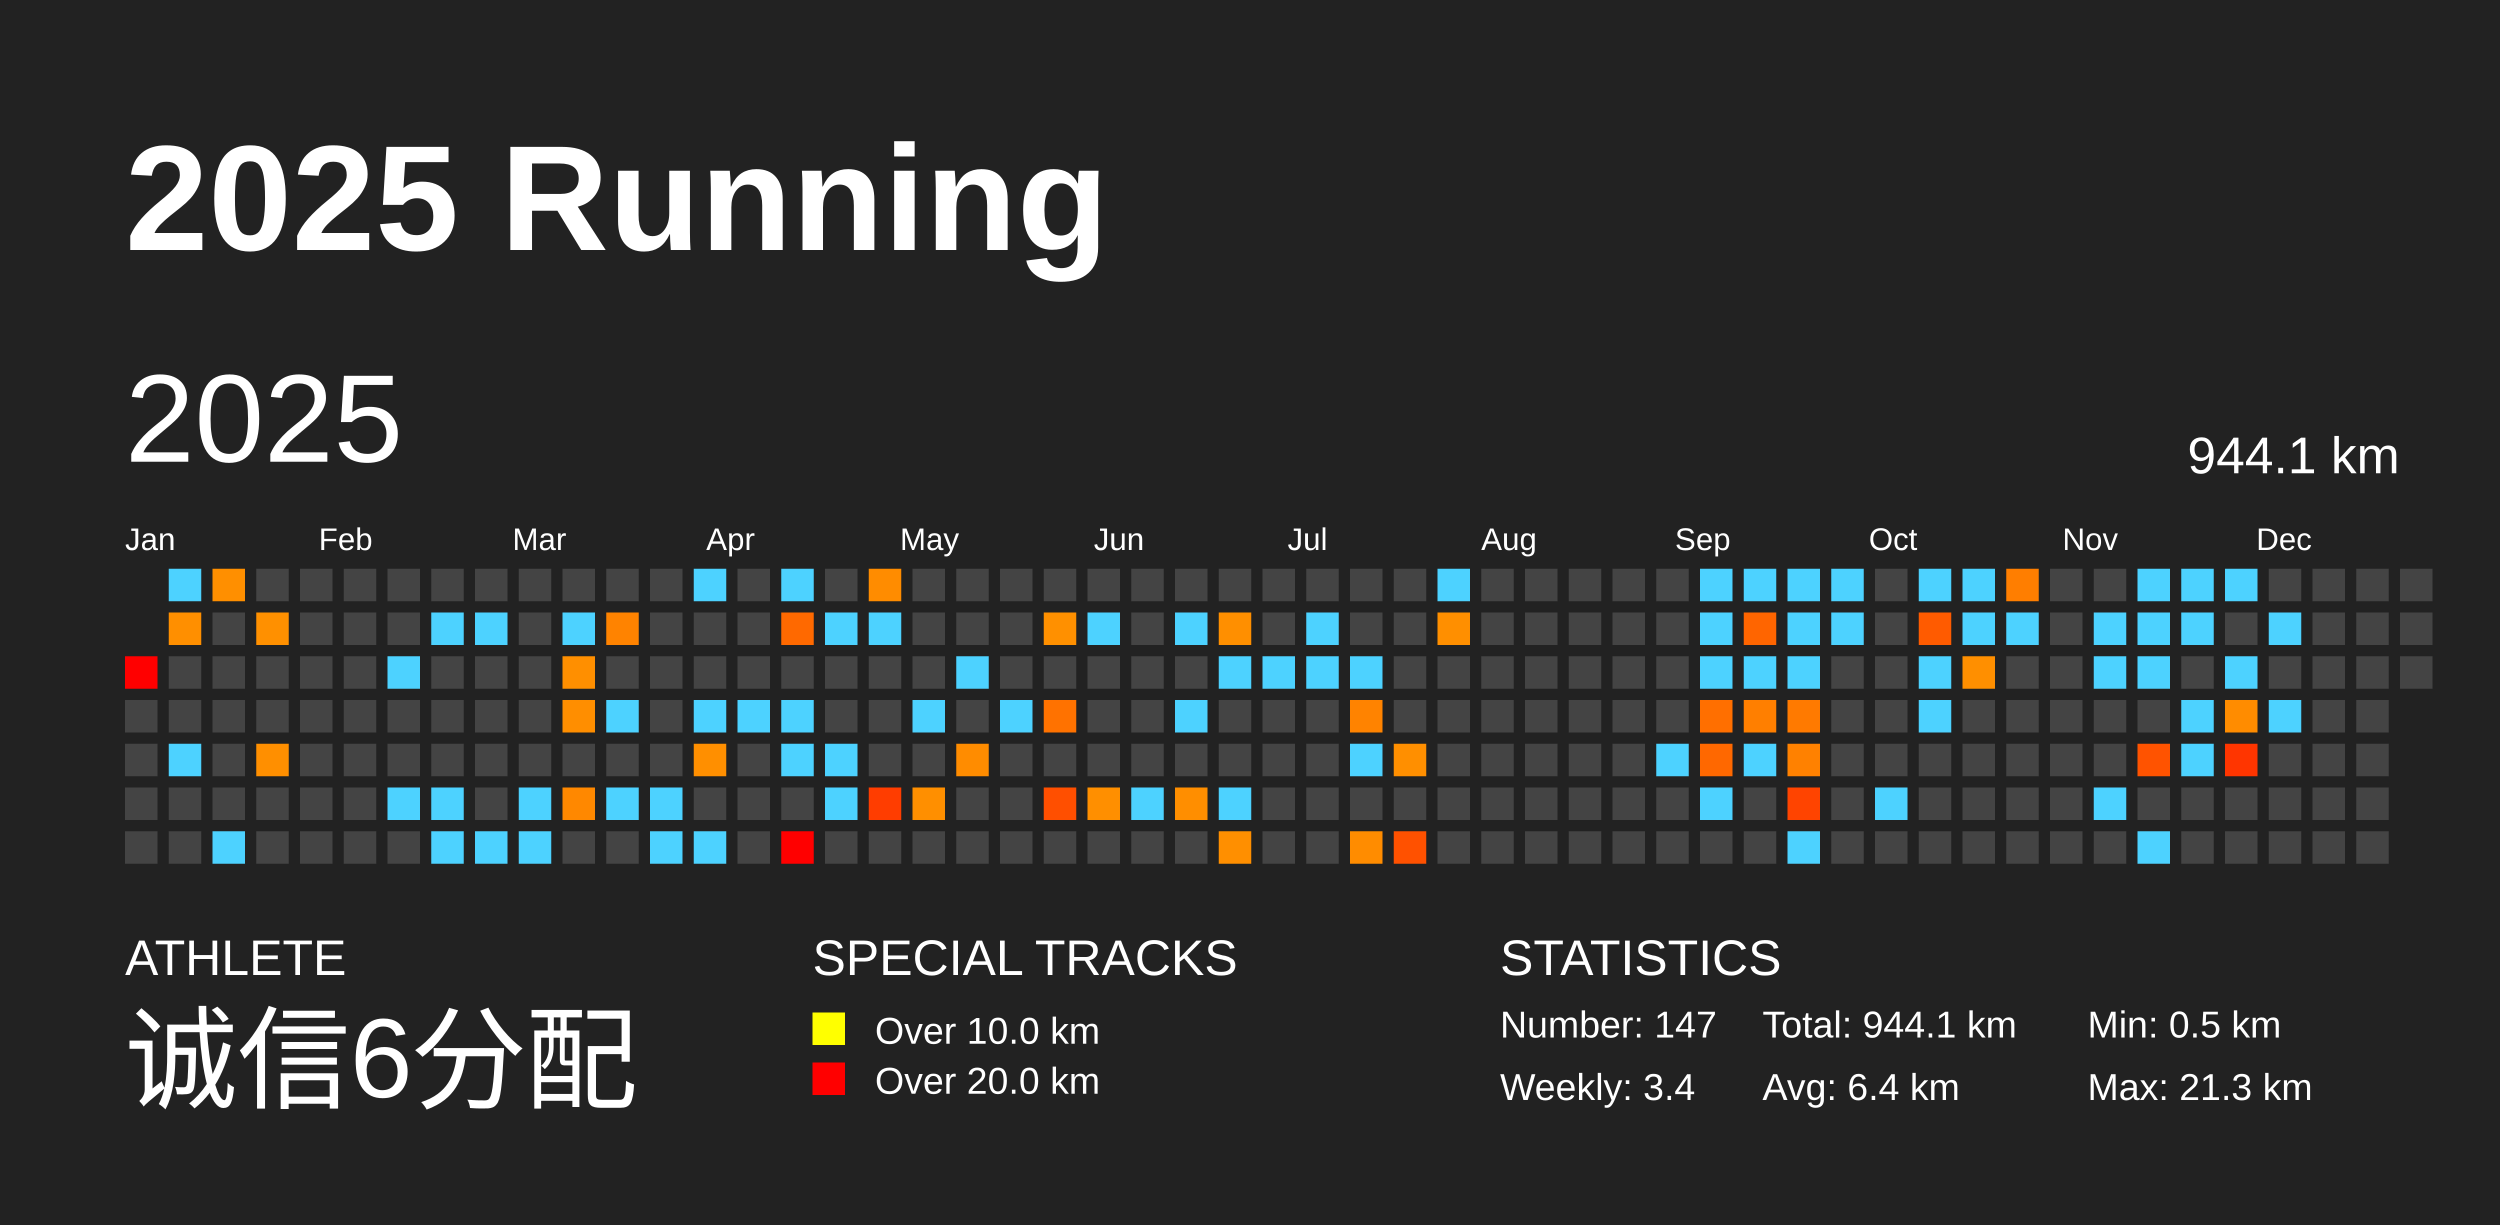
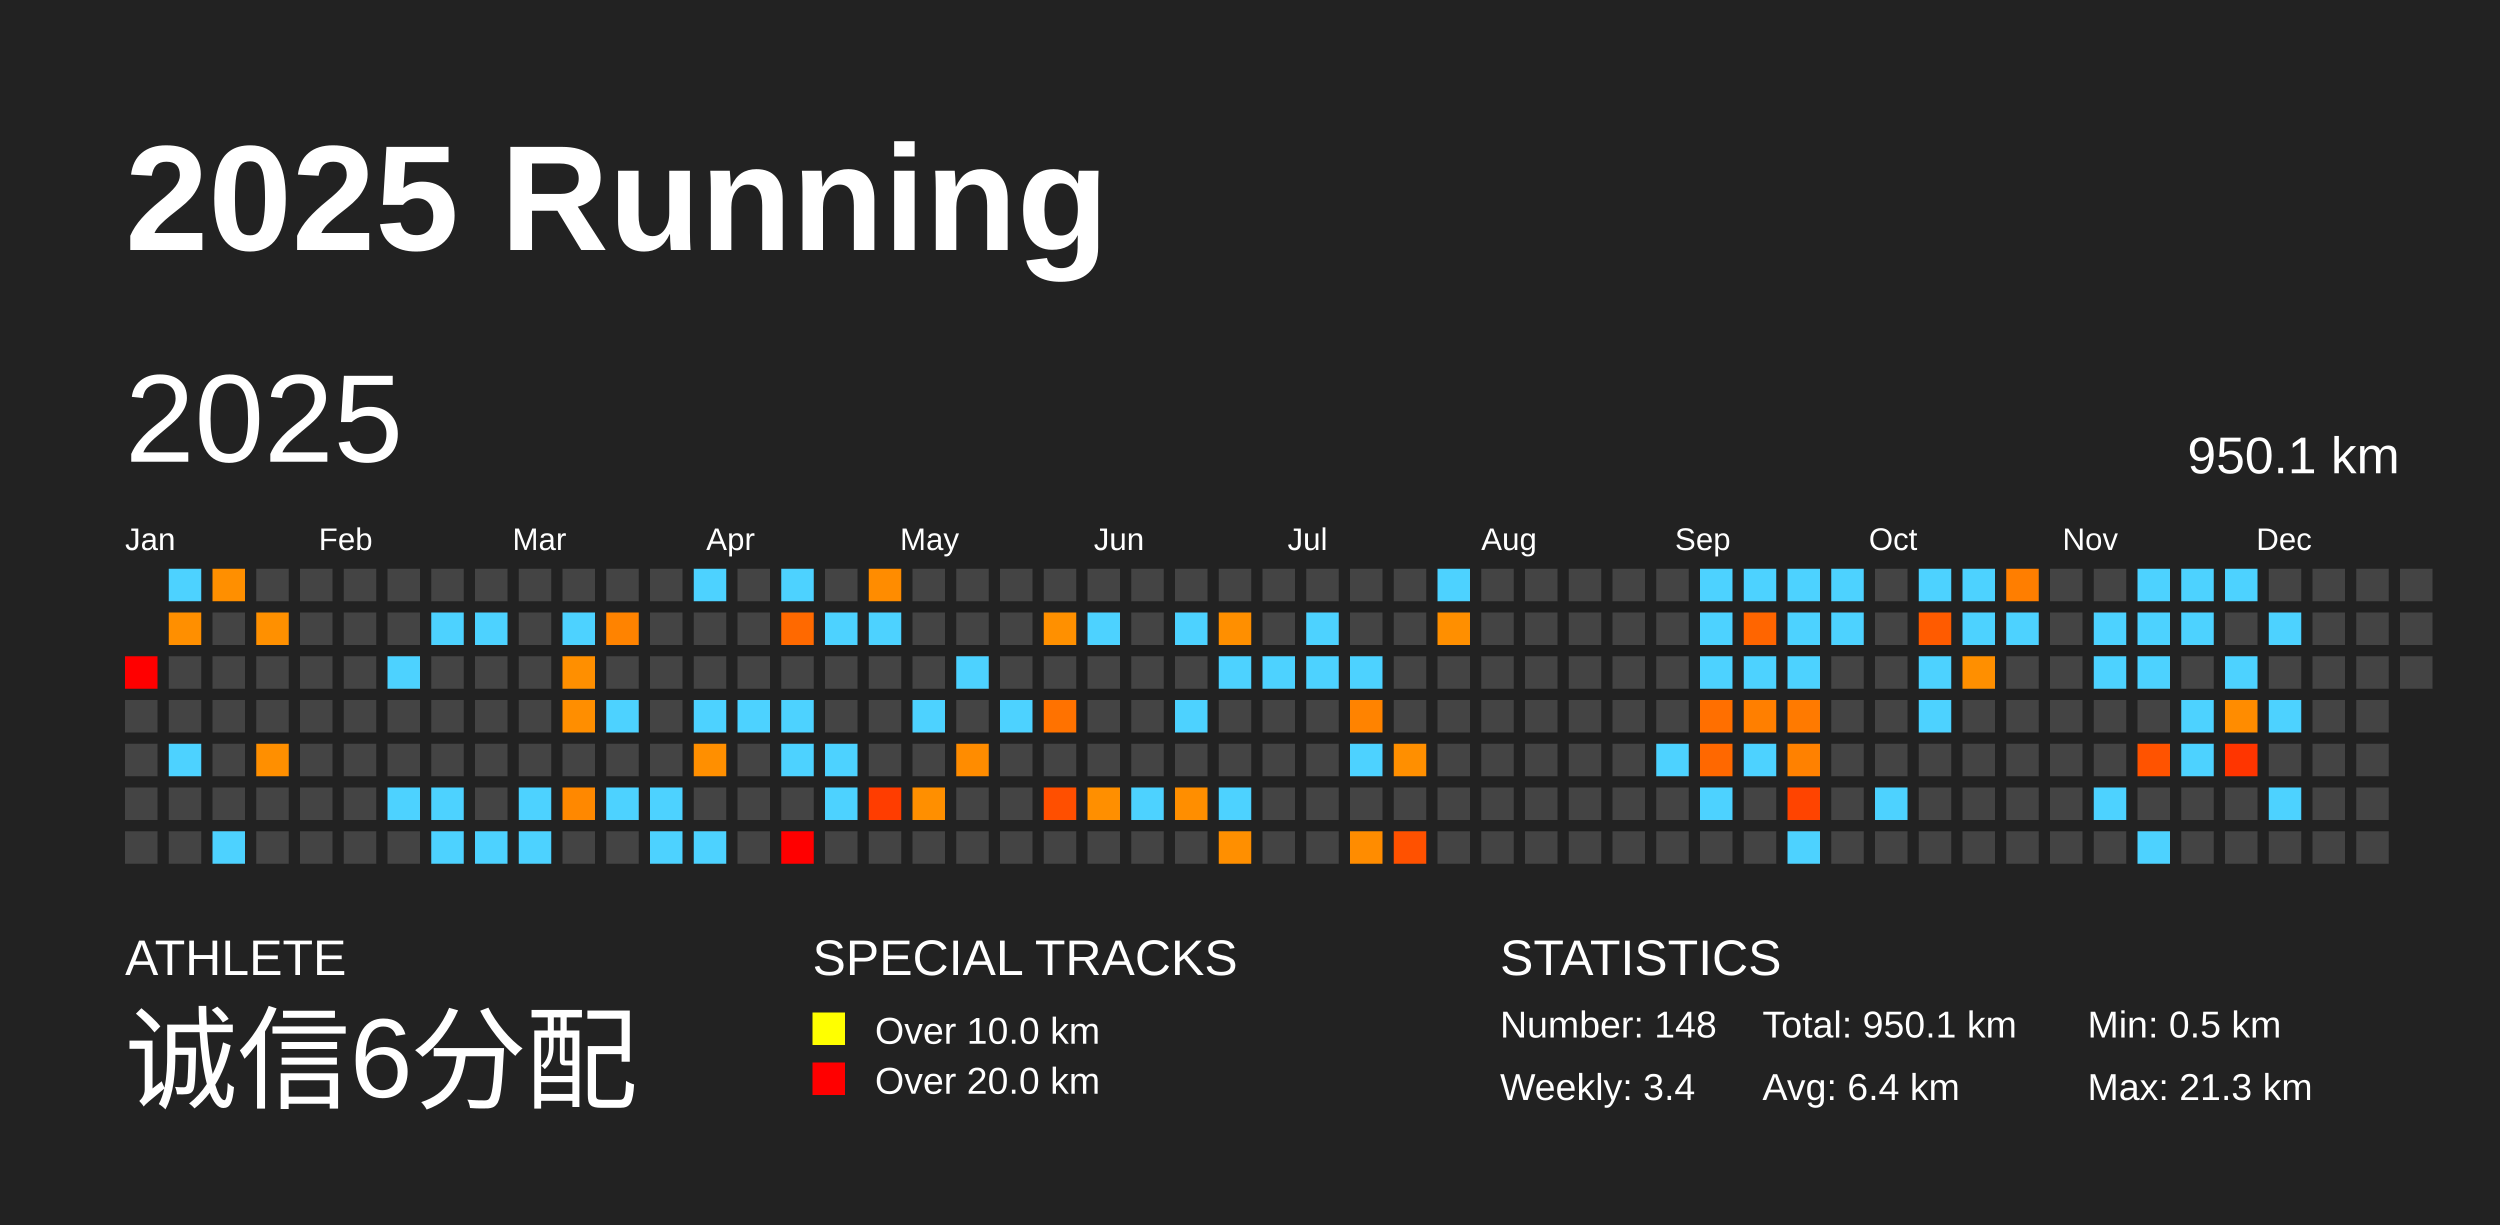
<svg xmlns="http://www.w3.org/2000/svg" baseProfile="full" height="98mm" version="1.1" viewBox="0,0,200,98" width="200mm">
  <defs />
  <rect fill="#222222" height="98" width="200" x="0" y="0" />
  <text fill="#FFFFFF" style="font-size:12px; font-family:Arial; font-weight:bold;" x="10" y="20">2025 Running</text>
  <text fill="#FFFFFF" style="font-size:4px; font-family:Arial" x="10" y="78">ATHLETE</text>
  <text fill="#FFFFFF" style="font-size:9px; font-family:Arial" x="10" y="88">诚信6分配</text>
  <text fill="#FFFFFF" style="font-size:4px; font-family:Arial" x="65" y="78">SPECIAL TRACKS</text>
  <rect fill="yellow" height="2.6" width="2.6" x="65" y="81" />
  <text fill="#FFFFFF" style="font-size:3px; font-family:Arial" x="70" y="83.5">Over 10.0 km</text>
  <rect fill="red" height="2.6" width="2.6" x="65" y="85" />
  <text fill="#FFFFFF" style="font-size:3px; font-family:Arial" x="70" y="87.5">Over 20.0 km</text>
  <text fill="#FFFFFF" style="font-size:4px; font-family:Arial" x="120" y="78">STATISTICS</text>
-   <text fill="#FFFFFF" style="font-size:3px; font-family:Arial" x="120" y="83">Number: 147</text>
+   <text fill="#FFFFFF" style="font-size:3px; font-family:Arial" x="120" y="83">Number: 148</text>
  <text fill="#FFFFFF" style="font-size:3px; font-family:Arial" x="120" y="88">Weekly: 3.4</text>
-   <text fill="#FFFFFF" style="font-size:3px; font-family:Arial" x="141" y="83">Total: 944.1 km</text>
+   <text fill="#FFFFFF" style="font-size:3px; font-family:Arial" x="141" y="83">Total: 950.1 km</text>
  <text fill="#FFFFFF" style="font-size:3px; font-family:Arial" x="141" y="88">Avg: 6.4 km</text>
  <text fill="#FFFFFF" style="font-size:3px; font-family:Arial" x="167" y="83">Min: 0.5 km</text>
  <text fill="#FFFFFF" style="font-size:3px; font-family:Arial" x="167" y="88">Max: 21.3 km</text>
  <text dominant-baseline="hanging" fill="#FFFFFF" style="font-size:10.0px; font-family:Arial;" x="10" y="30">2025</text>
-   <text dominant-baseline="hanging" fill="#FFFFFF" style="font-size:4.125px; font-family:Arial;" x="175" y="35">944.1 km</text>
+   <text dominant-baseline="hanging" fill="#FFFFFF" style="font-size:4.125px; font-family:Arial;" x="175" y="35">950.1 km</text>
  <text fill="#FFFFFF" style="font-size:2.5px; font-family:Arial" x="10.0" y="44">Jan</text>
  <text fill="#FFFFFF" style="font-size:2.5px; font-family:Arial" x="25.5" y="44">Feb</text>
  <text fill="#FFFFFF" style="font-size:2.5px; font-family:Arial" x="41.0" y="44">Mar</text>
  <text fill="#FFFFFF" style="font-size:2.5px; font-family:Arial" x="56.5" y="44">Apr</text>
  <text fill="#FFFFFF" style="font-size:2.5px; font-family:Arial" x="72.0" y="44">May</text>
  <text fill="#FFFFFF" style="font-size:2.5px; font-family:Arial" x="87.5" y="44">Jun</text>
  <text fill="#FFFFFF" style="font-size:2.5px; font-family:Arial" x="103.0" y="44">Jul</text>
  <text fill="#FFFFFF" style="font-size:2.5px; font-family:Arial" x="118.5" y="44">Aug</text>
  <text fill="#FFFFFF" style="font-size:2.5px; font-family:Arial" x="134.0" y="44">Sep</text>
  <text fill="#FFFFFF" style="font-size:2.5px; font-family:Arial" x="149.5" y="44">Oct</text>
  <text fill="#FFFFFF" style="font-size:2.5px; font-family:Arial" x="165.0" y="44">Nov</text>
  <text fill="#FFFFFF" style="font-size:2.5px; font-family:Arial" x="180.5" y="44">Dec</text>
  <rect fill="red" height="2.6" width="2.6" x="10.0" y="52.5" />
  <rect fill="#444444" height="2.6" width="2.6" x="10.0" y="56.0" />
  <rect fill="#444444" height="2.6" width="2.6" x="10.0" y="59.5" />
  <rect fill="#444444" height="2.6" width="2.6" x="10.0" y="63.0" />
  <rect fill="#444444" height="2.6" width="2.6" x="10.0" y="66.5" />
  <rect fill="#4dd2ff" height="2.6" width="2.6" x="13.5" y="45.5" />
  <rect fill="#ff8f00" height="2.6" width="2.6" x="13.5" y="49.0" />
  <rect fill="#444444" height="2.6" width="2.6" x="13.5" y="52.5" />
  <rect fill="#444444" height="2.6" width="2.6" x="13.5" y="56.0" />
  <rect fill="#4dd2ff" height="2.6" width="2.6" x="13.5" y="59.5" />
  <rect fill="#444444" height="2.6" width="2.6" x="13.5" y="63.0" />
  <rect fill="#444444" height="2.6" width="2.6" x="13.5" y="66.5" />
  <rect fill="#ff8f00" height="2.6" width="2.6" x="17.0" y="45.5" />
  <rect fill="#444444" height="2.6" width="2.6" x="17.0" y="49.0" />
  <rect fill="#444444" height="2.6" width="2.6" x="17.0" y="52.5" />
  <rect fill="#444444" height="2.6" width="2.6" x="17.0" y="56.0" />
  <rect fill="#444444" height="2.6" width="2.6" x="17.0" y="59.5" />
  <rect fill="#444444" height="2.6" width="2.6" x="17.0" y="63.0" />
  <rect fill="#4dd2ff" height="2.6" width="2.6" x="17.0" y="66.5" />
  <rect fill="#444444" height="2.6" width="2.6" x="20.5" y="45.5" />
  <rect fill="#ff9000" height="2.6" width="2.6" x="20.5" y="49.0" />
  <rect fill="#444444" height="2.6" width="2.6" x="20.5" y="52.5" />
  <rect fill="#444444" height="2.6" width="2.6" x="20.5" y="56.0" />
  <rect fill="#ff8f00" height="2.6" width="2.6" x="20.5" y="59.5" />
  <rect fill="#444444" height="2.6" width="2.6" x="20.5" y="63.0" />
  <rect fill="#444444" height="2.6" width="2.6" x="20.5" y="66.5" />
  <rect fill="#444444" height="2.6" width="2.6" x="24.0" y="45.5" />
  <rect fill="#444444" height="2.6" width="2.6" x="24.0" y="49.0" />
  <rect fill="#444444" height="2.6" width="2.6" x="24.0" y="52.5" />
  <rect fill="#444444" height="2.6" width="2.6" x="24.0" y="56.0" />
  <rect fill="#444444" height="2.6" width="2.6" x="24.0" y="59.5" />
  <rect fill="#444444" height="2.6" width="2.6" x="24.0" y="63.0" />
  <rect fill="#444444" height="2.6" width="2.6" x="24.0" y="66.5" />
  <rect fill="#444444" height="2.6" width="2.6" x="27.5" y="45.5" />
  <rect fill="#444444" height="2.6" width="2.6" x="27.5" y="49.0" />
  <rect fill="#444444" height="2.6" width="2.6" x="27.5" y="52.5" />
  <rect fill="#444444" height="2.6" width="2.6" x="27.5" y="56.0" />
  <rect fill="#444444" height="2.6" width="2.6" x="27.5" y="59.5" />
  <rect fill="#444444" height="2.6" width="2.6" x="27.5" y="63.0" />
  <rect fill="#444444" height="2.6" width="2.6" x="27.5" y="66.5" />
  <rect fill="#444444" height="2.6" width="2.6" x="31.0" y="45.5" />
  <rect fill="#444444" height="2.6" width="2.6" x="31.0" y="49.0" />
  <rect fill="#4dd2ff" height="2.6" width="2.6" x="31.0" y="52.5" />
  <rect fill="#444444" height="2.6" width="2.6" x="31.0" y="56.0" />
  <rect fill="#444444" height="2.6" width="2.6" x="31.0" y="59.5" />
  <rect fill="#4dd2ff" height="2.6" width="2.6" x="31.0" y="63.0" />
  <rect fill="#444444" height="2.6" width="2.6" x="31.0" y="66.5" />
  <rect fill="#444444" height="2.6" width="2.6" x="34.5" y="45.5" />
  <rect fill="#4dd2ff" height="2.6" width="2.6" x="34.5" y="49.0" />
  <rect fill="#444444" height="2.6" width="2.6" x="34.5" y="52.5" />
  <rect fill="#444444" height="2.6" width="2.6" x="34.5" y="56.0" />
  <rect fill="#444444" height="2.6" width="2.6" x="34.5" y="59.5" />
  <rect fill="#4dd2ff" height="2.6" width="2.6" x="34.5" y="63.0" />
  <rect fill="#4dd2ff" height="2.6" width="2.6" x="34.5" y="66.5" />
  <rect fill="#444444" height="2.6" width="2.6" x="38.0" y="45.5" />
  <rect fill="#4dd2ff" height="2.6" width="2.6" x="38.0" y="49.0" />
  <rect fill="#444444" height="2.6" width="2.6" x="38.0" y="52.5" />
  <rect fill="#444444" height="2.6" width="2.6" x="38.0" y="56.0" />
  <rect fill="#444444" height="2.6" width="2.6" x="38.0" y="59.5" />
  <rect fill="#444444" height="2.6" width="2.6" x="38.0" y="63.0" />
  <rect fill="#4dd2ff" height="2.6" width="2.6" x="38.0" y="66.5" />
  <rect fill="#444444" height="2.6" width="2.6" x="41.5" y="45.5" />
  <rect fill="#444444" height="2.6" width="2.6" x="41.5" y="49.0" />
  <rect fill="#444444" height="2.6" width="2.6" x="41.5" y="52.5" />
  <rect fill="#444444" height="2.6" width="2.6" x="41.5" y="56.0" />
  <rect fill="#444444" height="2.6" width="2.6" x="41.5" y="59.5" />
  <rect fill="#4dd2ff" height="2.6" width="2.6" x="41.5" y="63.0" />
  <rect fill="#4dd2ff" height="2.6" width="2.6" x="41.5" y="66.5" />
  <rect fill="#444444" height="2.6" width="2.6" x="45.0" y="45.5" />
  <rect fill="#4dd2ff" height="2.6" width="2.6" x="45.0" y="49.0" />
  <rect fill="#ff8f00" height="2.6" width="2.6" x="45.0" y="52.5" />
  <rect fill="#ff8e00" height="2.6" width="2.6" x="45.0" y="56.0" />
  <rect fill="#444444" height="2.6" width="2.6" x="45.0" y="59.5" />
  <rect fill="#ff8800" height="2.6" width="2.6" x="45.0" y="63.0" />
  <rect fill="#444444" height="2.6" width="2.6" x="45.0" y="66.5" />
  <rect fill="#444444" height="2.6" width="2.6" x="48.5" y="45.5" />
  <rect fill="#ff8300" height="2.6" width="2.6" x="48.5" y="49.0" />
  <rect fill="#444444" height="2.6" width="2.6" x="48.5" y="52.5" />
  <rect fill="#4dd2ff" height="2.6" width="2.6" x="48.5" y="56.0" />
  <rect fill="#444444" height="2.6" width="2.6" x="48.5" y="59.5" />
  <rect fill="#4dd2ff" height="2.6" width="2.6" x="48.5" y="63.0" />
  <rect fill="#444444" height="2.6" width="2.6" x="48.5" y="66.5" />
  <rect fill="#444444" height="2.6" width="2.6" x="52.0" y="45.5" />
  <rect fill="#444444" height="2.6" width="2.6" x="52.0" y="49.0" />
  <rect fill="#444444" height="2.6" width="2.6" x="52.0" y="52.5" />
  <rect fill="#444444" height="2.6" width="2.6" x="52.0" y="56.0" />
  <rect fill="#444444" height="2.6" width="2.6" x="52.0" y="59.5" />
  <rect fill="#4dd2ff" height="2.6" width="2.6" x="52.0" y="63.0" />
  <rect fill="#4dd2ff" height="2.6" width="2.6" x="52.0" y="66.5" />
  <rect fill="#4dd2ff" height="2.6" width="2.6" x="55.5" y="45.5" />
  <rect fill="#444444" height="2.6" width="2.6" x="55.5" y="49.0" />
  <rect fill="#444444" height="2.6" width="2.6" x="55.5" y="52.5" />
  <rect fill="#4dd2ff" height="2.6" width="2.6" x="55.5" y="56.0" />
  <rect fill="#ff8f00" height="2.6" width="2.6" x="55.5" y="59.5" />
  <rect fill="#444444" height="2.6" width="2.6" x="55.5" y="63.0" />
  <rect fill="#4dd2ff" height="2.6" width="2.6" x="55.5" y="66.5" />
  <rect fill="#444444" height="2.6" width="2.6" x="59.0" y="45.5" />
  <rect fill="#444444" height="2.6" width="2.6" x="59.0" y="49.0" />
  <rect fill="#444444" height="2.6" width="2.6" x="59.0" y="52.5" />
  <rect fill="#4dd2ff" height="2.6" width="2.6" x="59.0" y="56.0" />
  <rect fill="#444444" height="2.6" width="2.6" x="59.0" y="59.5" />
  <rect fill="#444444" height="2.6" width="2.6" x="59.0" y="63.0" />
  <rect fill="#444444" height="2.6" width="2.6" x="59.0" y="66.5" />
  <rect fill="#4dd2ff" height="2.6" width="2.6" x="62.5" y="45.5" />
  <rect fill="#ff6900" height="2.6" width="2.6" x="62.5" y="49.0" />
  <rect fill="#444444" height="2.6" width="2.6" x="62.5" y="52.5" />
  <rect fill="#4dd2ff" height="2.6" width="2.6" x="62.5" y="56.0" />
  <rect fill="#4dd2ff" height="2.6" width="2.6" x="62.5" y="59.5" />
  <rect fill="#444444" height="2.6" width="2.6" x="62.5" y="63.0" />
  <rect fill="red" height="2.6" width="2.6" x="62.5" y="66.5" />
  <rect fill="#444444" height="2.6" width="2.6" x="66.0" y="45.5" />
  <rect fill="#4dd2ff" height="2.6" width="2.6" x="66.0" y="49.0" />
  <rect fill="#444444" height="2.6" width="2.6" x="66.0" y="52.5" />
  <rect fill="#444444" height="2.6" width="2.6" x="66.0" y="56.0" />
  <rect fill="#4dd2ff" height="2.6" width="2.6" x="66.0" y="59.5" />
  <rect fill="#4dd2ff" height="2.6" width="2.6" x="66.0" y="63.0" />
  <rect fill="#444444" height="2.6" width="2.6" x="66.0" y="66.5" />
  <rect fill="#ff8c00" height="2.6" width="2.6" x="69.5" y="45.5" />
  <rect fill="#4dd2ff" height="2.6" width="2.6" x="69.5" y="49.0" />
  <rect fill="#444444" height="2.6" width="2.6" x="69.5" y="52.5" />
  <rect fill="#444444" height="2.6" width="2.6" x="69.5" y="56.0" />
  <rect fill="#444444" height="2.6" width="2.6" x="69.5" y="59.5" />
  <rect fill="#ff3d00" height="2.6" width="2.6" x="69.5" y="63.0" />
  <rect fill="#444444" height="2.6" width="2.6" x="69.5" y="66.5" />
  <rect fill="#444444" height="2.6" width="2.6" x="73.0" y="45.5" />
  <rect fill="#444444" height="2.6" width="2.6" x="73.0" y="49.0" />
  <rect fill="#444444" height="2.6" width="2.6" x="73.0" y="52.5" />
  <rect fill="#4dd2ff" height="2.6" width="2.6" x="73.0" y="56.0" />
  <rect fill="#444444" height="2.6" width="2.6" x="73.0" y="59.5" />
  <rect fill="#ff8f00" height="2.6" width="2.6" x="73.0" y="63.0" />
  <rect fill="#444444" height="2.6" width="2.6" x="73.0" y="66.5" />
  <rect fill="#444444" height="2.6" width="2.6" x="76.5" y="45.5" />
  <rect fill="#444444" height="2.6" width="2.6" x="76.5" y="49.0" />
  <rect fill="#4dd2ff" height="2.6" width="2.6" x="76.5" y="52.5" />
  <rect fill="#444444" height="2.6" width="2.6" x="76.5" y="56.0" />
  <rect fill="#ff8c00" height="2.6" width="2.6" x="76.5" y="59.5" />
  <rect fill="#444444" height="2.6" width="2.6" x="76.5" y="63.0" />
  <rect fill="#444444" height="2.6" width="2.6" x="76.5" y="66.5" />
  <rect fill="#444444" height="2.6" width="2.6" x="80.0" y="45.5" />
  <rect fill="#444444" height="2.6" width="2.6" x="80.0" y="49.0" />
  <rect fill="#444444" height="2.6" width="2.6" x="80.0" y="52.5" />
  <rect fill="#4dd2ff" height="2.6" width="2.6" x="80.0" y="56.0" />
  <rect fill="#444444" height="2.6" width="2.6" x="80.0" y="59.5" />
  <rect fill="#444444" height="2.6" width="2.6" x="80.0" y="63.0" />
  <rect fill="#444444" height="2.6" width="2.6" x="80.0" y="66.5" />
  <rect fill="#444444" height="2.6" width="2.6" x="83.5" y="45.5" />
  <rect fill="#ff9000" height="2.6" width="2.6" x="83.5" y="49.0" />
  <rect fill="#444444" height="2.6" width="2.6" x="83.5" y="52.5" />
  <rect fill="#ff7200" height="2.6" width="2.6" x="83.5" y="56.0" />
  <rect fill="#444444" height="2.6" width="2.6" x="83.5" y="59.5" />
  <rect fill="#ff4f00" height="2.6" width="2.6" x="83.5" y="63.0" />
  <rect fill="#444444" height="2.6" width="2.6" x="83.5" y="66.5" />
  <rect fill="#444444" height="2.6" width="2.6" x="87.0" y="45.5" />
  <rect fill="#4dd2ff" height="2.6" width="2.6" x="87.0" y="49.0" />
  <rect fill="#444444" height="2.6" width="2.6" x="87.0" y="52.5" />
  <rect fill="#444444" height="2.6" width="2.6" x="87.0" y="56.0" />
  <rect fill="#444444" height="2.6" width="2.6" x="87.0" y="59.5" />
  <rect fill="#ff8f00" height="2.6" width="2.6" x="87.0" y="63.0" />
  <rect fill="#444444" height="2.6" width="2.6" x="87.0" y="66.5" />
  <rect fill="#444444" height="2.6" width="2.6" x="90.5" y="45.5" />
  <rect fill="#444444" height="2.6" width="2.6" x="90.5" y="49.0" />
  <rect fill="#444444" height="2.6" width="2.6" x="90.5" y="52.5" />
  <rect fill="#444444" height="2.6" width="2.6" x="90.5" y="56.0" />
  <rect fill="#444444" height="2.6" width="2.6" x="90.5" y="59.5" />
  <rect fill="#4dd2ff" height="2.6" width="2.6" x="90.5" y="63.0" />
  <rect fill="#444444" height="2.6" width="2.6" x="90.5" y="66.5" />
  <rect fill="#444444" height="2.6" width="2.6" x="94.0" y="45.5" />
  <rect fill="#4dd2ff" height="2.6" width="2.6" x="94.0" y="49.0" />
  <rect fill="#444444" height="2.6" width="2.6" x="94.0" y="52.5" />
  <rect fill="#4dd2ff" height="2.6" width="2.6" x="94.0" y="56.0" />
  <rect fill="#444444" height="2.6" width="2.6" x="94.0" y="59.5" />
  <rect fill="#ff8e00" height="2.6" width="2.6" x="94.0" y="63.0" />
  <rect fill="#444444" height="2.6" width="2.6" x="94.0" y="66.5" />
  <rect fill="#444444" height="2.6" width="2.6" x="97.5" y="45.5" />
  <rect fill="#ff8f00" height="2.6" width="2.6" x="97.5" y="49.0" />
  <rect fill="#4dd2ff" height="2.6" width="2.6" x="97.5" y="52.5" />
  <rect fill="#444444" height="2.6" width="2.6" x="97.5" y="56.0" />
  <rect fill="#444444" height="2.6" width="2.6" x="97.5" y="59.5" />
  <rect fill="#4dd2ff" height="2.6" width="2.6" x="97.5" y="63.0" />
  <rect fill="#ff8f00" height="2.6" width="2.6" x="97.5" y="66.5" />
  <rect fill="#444444" height="2.6" width="2.6" x="101.0" y="45.5" />
  <rect fill="#444444" height="2.6" width="2.6" x="101.0" y="49.0" />
  <rect fill="#4dd2ff" height="2.6" width="2.6" x="101.0" y="52.5" />
  <rect fill="#444444" height="2.6" width="2.6" x="101.0" y="56.0" />
  <rect fill="#444444" height="2.6" width="2.6" x="101.0" y="59.5" />
  <rect fill="#444444" height="2.6" width="2.6" x="101.0" y="63.0" />
  <rect fill="#444444" height="2.6" width="2.6" x="101.0" y="66.5" />
  <rect fill="#444444" height="2.6" width="2.6" x="104.5" y="45.5" />
  <rect fill="#4dd2ff" height="2.6" width="2.6" x="104.5" y="49.0" />
  <rect fill="#4dd2ff" height="2.6" width="2.6" x="104.5" y="52.5" />
  <rect fill="#444444" height="2.6" width="2.6" x="104.5" y="56.0" />
  <rect fill="#444444" height="2.6" width="2.6" x="104.5" y="59.5" />
  <rect fill="#444444" height="2.6" width="2.6" x="104.5" y="63.0" />
  <rect fill="#444444" height="2.6" width="2.6" x="104.5" y="66.5" />
  <rect fill="#444444" height="2.6" width="2.6" x="108.0" y="45.5" />
  <rect fill="#444444" height="2.6" width="2.6" x="108.0" y="49.0" />
  <rect fill="#4dd2ff" height="2.6" width="2.6" x="108.0" y="52.5" />
  <rect fill="#ff8300" height="2.6" width="2.6" x="108.0" y="56.0" />
  <rect fill="#4dd2ff" height="2.6" width="2.6" x="108.0" y="59.5" />
  <rect fill="#444444" height="2.6" width="2.6" x="108.0" y="63.0" />
  <rect fill="#ff8c00" height="2.6" width="2.6" x="108.0" y="66.5" />
  <rect fill="#444444" height="2.6" width="2.6" x="111.5" y="45.5" />
  <rect fill="#444444" height="2.6" width="2.6" x="111.5" y="49.0" />
  <rect fill="#444444" height="2.6" width="2.6" x="111.5" y="52.5" />
  <rect fill="#444444" height="2.6" width="2.6" x="111.5" y="56.0" />
  <rect fill="#ff8f00" height="2.6" width="2.6" x="111.5" y="59.5" />
  <rect fill="#444444" height="2.6" width="2.6" x="111.5" y="63.0" />
  <rect fill="#ff5100" height="2.6" width="2.6" x="111.5" y="66.5" />
  <rect fill="#4dd2ff" height="2.6" width="2.6" x="115.0" y="45.5" />
  <rect fill="#ff8f00" height="2.6" width="2.6" x="115.0" y="49.0" />
  <rect fill="#444444" height="2.6" width="2.6" x="115.0" y="52.5" />
  <rect fill="#444444" height="2.6" width="2.6" x="115.0" y="56.0" />
  <rect fill="#444444" height="2.6" width="2.6" x="115.0" y="59.5" />
  <rect fill="#444444" height="2.6" width="2.6" x="115.0" y="63.0" />
  <rect fill="#444444" height="2.6" width="2.6" x="115.0" y="66.5" />
  <rect fill="#444444" height="2.6" width="2.6" x="118.5" y="45.5" />
  <rect fill="#444444" height="2.6" width="2.6" x="118.5" y="49.0" />
  <rect fill="#444444" height="2.6" width="2.6" x="118.5" y="52.5" />
  <rect fill="#444444" height="2.6" width="2.6" x="118.5" y="56.0" />
  <rect fill="#444444" height="2.6" width="2.6" x="118.5" y="59.5" />
  <rect fill="#444444" height="2.6" width="2.6" x="118.5" y="63.0" />
  <rect fill="#444444" height="2.6" width="2.6" x="118.5" y="66.5" />
  <rect fill="#444444" height="2.6" width="2.6" x="122.0" y="45.5" />
  <rect fill="#444444" height="2.6" width="2.6" x="122.0" y="49.0" />
  <rect fill="#444444" height="2.6" width="2.6" x="122.0" y="52.5" />
  <rect fill="#444444" height="2.6" width="2.6" x="122.0" y="56.0" />
  <rect fill="#444444" height="2.6" width="2.6" x="122.0" y="59.5" />
  <rect fill="#444444" height="2.6" width="2.6" x="122.0" y="63.0" />
  <rect fill="#444444" height="2.6" width="2.6" x="122.0" y="66.5" />
  <rect fill="#444444" height="2.6" width="2.6" x="125.5" y="45.5" />
  <rect fill="#444444" height="2.6" width="2.6" x="125.5" y="49.0" />
  <rect fill="#444444" height="2.6" width="2.6" x="125.5" y="52.5" />
  <rect fill="#444444" height="2.6" width="2.6" x="125.5" y="56.0" />
  <rect fill="#444444" height="2.6" width="2.6" x="125.5" y="59.5" />
  <rect fill="#444444" height="2.6" width="2.6" x="125.5" y="63.0" />
  <rect fill="#444444" height="2.6" width="2.6" x="125.5" y="66.5" />
  <rect fill="#444444" height="2.6" width="2.6" x="129.0" y="45.5" />
  <rect fill="#444444" height="2.6" width="2.6" x="129.0" y="49.0" />
  <rect fill="#444444" height="2.6" width="2.6" x="129.0" y="52.5" />
  <rect fill="#444444" height="2.6" width="2.6" x="129.0" y="56.0" />
  <rect fill="#444444" height="2.6" width="2.6" x="129.0" y="59.5" />
  <rect fill="#444444" height="2.6" width="2.6" x="129.0" y="63.0" />
  <rect fill="#444444" height="2.6" width="2.6" x="129.0" y="66.5" />
  <rect fill="#444444" height="2.6" width="2.6" x="132.5" y="45.5" />
  <rect fill="#444444" height="2.6" width="2.6" x="132.5" y="49.0" />
  <rect fill="#444444" height="2.6" width="2.6" x="132.5" y="52.5" />
  <rect fill="#444444" height="2.6" width="2.6" x="132.5" y="56.0" />
  <rect fill="#4dd2ff" height="2.6" width="2.6" x="132.5" y="59.5" />
  <rect fill="#444444" height="2.6" width="2.6" x="132.5" y="63.0" />
  <rect fill="#444444" height="2.6" width="2.6" x="132.5" y="66.5" />
  <rect fill="#4dd2ff" height="2.6" width="2.6" x="136.0" y="45.5" />
  <rect fill="#4dd2ff" height="2.6" width="2.6" x="136.0" y="49.0" />
  <rect fill="#4dd2ff" height="2.6" width="2.6" x="136.0" y="52.5" />
  <rect fill="#ff6f00" height="2.6" width="2.6" x="136.0" y="56.0" />
  <rect fill="#ff6800" height="2.6" width="2.6" x="136.0" y="59.5" />
  <rect fill="#4dd2ff" height="2.6" width="2.6" x="136.0" y="63.0" />
  <rect fill="#444444" height="2.6" width="2.6" x="136.0" y="66.5" />
  <rect fill="#4dd2ff" height="2.6" width="2.6" x="139.5" y="45.5" />
  <rect fill="#ff6500" height="2.6" width="2.6" x="139.5" y="49.0" />
  <rect fill="#4dd2ff" height="2.6" width="2.6" x="139.5" y="52.5" />
  <rect fill="#ff7f00" height="2.6" width="2.6" x="139.5" y="56.0" />
  <rect fill="#4dd2ff" height="2.6" width="2.6" x="139.5" y="59.5" />
  <rect fill="#444444" height="2.6" width="2.6" x="139.5" y="63.0" />
  <rect fill="#444444" height="2.6" width="2.6" x="139.5" y="66.5" />
  <rect fill="#4dd2ff" height="2.6" width="2.6" x="143.0" y="45.5" />
  <rect fill="#4dd2ff" height="2.6" width="2.6" x="143.0" y="49.0" />
  <rect fill="#4dd2ff" height="2.6" width="2.6" x="143.0" y="52.5" />
  <rect fill="#ff7a00" height="2.6" width="2.6" x="143.0" y="56.0" />
  <rect fill="#ff8100" height="2.6" width="2.6" x="143.0" y="59.5" />
  <rect fill="#ff4400" height="2.6" width="2.6" x="143.0" y="63.0" />
  <rect fill="#4dd2ff" height="2.6" width="2.6" x="143.0" y="66.5" />
  <rect fill="#4dd2ff" height="2.6" width="2.6" x="146.5" y="45.5" />
  <rect fill="#4dd2ff" height="2.6" width="2.6" x="146.5" y="49.0" />
  <rect fill="#444444" height="2.6" width="2.6" x="146.5" y="52.5" />
  <rect fill="#444444" height="2.6" width="2.6" x="146.5" y="56.0" />
  <rect fill="#444444" height="2.6" width="2.6" x="146.5" y="59.5" />
  <rect fill="#444444" height="2.6" width="2.6" x="146.5" y="63.0" />
  <rect fill="#444444" height="2.6" width="2.6" x="146.5" y="66.5" />
  <rect fill="#444444" height="2.6" width="2.6" x="150.0" y="45.5" />
  <rect fill="#444444" height="2.6" width="2.6" x="150.0" y="49.0" />
  <rect fill="#444444" height="2.6" width="2.6" x="150.0" y="52.5" />
  <rect fill="#444444" height="2.6" width="2.6" x="150.0" y="56.0" />
  <rect fill="#444444" height="2.6" width="2.6" x="150.0" y="59.5" />
  <rect fill="#4dd2ff" height="2.6" width="2.6" x="150.0" y="63.0" />
  <rect fill="#444444" height="2.6" width="2.6" x="150.0" y="66.5" />
  <rect fill="#4dd2ff" height="2.6" width="2.6" x="153.5" y="45.5" />
  <rect fill="#ff5b00" height="2.6" width="2.6" x="153.5" y="49.0" />
  <rect fill="#4dd2ff" height="2.6" width="2.6" x="153.5" y="52.5" />
  <rect fill="#4dd2ff" height="2.6" width="2.6" x="153.5" y="56.0" />
  <rect fill="#444444" height="2.6" width="2.6" x="153.5" y="59.5" />
  <rect fill="#444444" height="2.6" width="2.6" x="153.5" y="63.0" />
  <rect fill="#444444" height="2.6" width="2.6" x="153.5" y="66.5" />
  <rect fill="#4dd2ff" height="2.6" width="2.6" x="157.0" y="45.5" />
  <rect fill="#4dd2ff" height="2.6" width="2.6" x="157.0" y="49.0" />
  <rect fill="#ff8f00" height="2.6" width="2.6" x="157.0" y="52.5" />
  <rect fill="#444444" height="2.6" width="2.6" x="157.0" y="56.0" />
  <rect fill="#444444" height="2.6" width="2.6" x="157.0" y="59.5" />
  <rect fill="#444444" height="2.6" width="2.6" x="157.0" y="63.0" />
  <rect fill="#444444" height="2.6" width="2.6" x="157.0" y="66.5" />
  <rect fill="#ff7e00" height="2.6" width="2.6" x="160.5" y="45.5" />
  <rect fill="#4dd2ff" height="2.6" width="2.6" x="160.5" y="49.0" />
  <rect fill="#444444" height="2.6" width="2.6" x="160.5" y="52.5" />
  <rect fill="#444444" height="2.6" width="2.6" x="160.5" y="56.0" />
  <rect fill="#444444" height="2.6" width="2.6" x="160.5" y="59.5" />
  <rect fill="#444444" height="2.6" width="2.6" x="160.5" y="63.0" />
  <rect fill="#444444" height="2.6" width="2.6" x="160.5" y="66.5" />
  <rect fill="#444444" height="2.6" width="2.6" x="164.0" y="45.5" />
  <rect fill="#444444" height="2.6" width="2.6" x="164.0" y="49.0" />
  <rect fill="#444444" height="2.6" width="2.6" x="164.0" y="52.5" />
  <rect fill="#444444" height="2.6" width="2.6" x="164.0" y="56.0" />
  <rect fill="#444444" height="2.6" width="2.6" x="164.0" y="59.5" />
  <rect fill="#444444" height="2.6" width="2.6" x="164.0" y="63.0" />
  <rect fill="#444444" height="2.6" width="2.6" x="164.0" y="66.5" />
  <rect fill="#444444" height="2.6" width="2.6" x="167.5" y="45.5" />
  <rect fill="#4dd2ff" height="2.6" width="2.6" x="167.5" y="49.0" />
  <rect fill="#4dd2ff" height="2.6" width="2.6" x="167.5" y="52.5" />
  <rect fill="#444444" height="2.6" width="2.6" x="167.5" y="56.0" />
  <rect fill="#444444" height="2.6" width="2.6" x="167.5" y="59.5" />
  <rect fill="#4dd2ff" height="2.6" width="2.6" x="167.5" y="63.0" />
  <rect fill="#444444" height="2.6" width="2.6" x="167.5" y="66.5" />
  <rect fill="#4dd2ff" height="2.6" width="2.6" x="171.0" y="45.5" />
  <rect fill="#4dd2ff" height="2.6" width="2.6" x="171.0" y="49.0" />
  <rect fill="#4dd2ff" height="2.6" width="2.6" x="171.0" y="52.5" />
  <rect fill="#444444" height="2.6" width="2.6" x="171.0" y="56.0" />
  <rect fill="#ff5300" height="2.6" width="2.6" x="171.0" y="59.5" />
  <rect fill="#444444" height="2.6" width="2.6" x="171.0" y="63.0" />
  <rect fill="#4dd2ff" height="2.6" width="2.6" x="171.0" y="66.5" />
  <rect fill="#4dd2ff" height="2.6" width="2.6" x="174.5" y="45.5" />
  <rect fill="#4dd2ff" height="2.6" width="2.6" x="174.5" y="49.0" />
  <rect fill="#444444" height="2.6" width="2.6" x="174.5" y="52.5" />
  <rect fill="#4dd2ff" height="2.6" width="2.6" x="174.5" y="56.0" />
  <rect fill="#4dd2ff" height="2.6" width="2.6" x="174.5" y="59.5" />
  <rect fill="#444444" height="2.6" width="2.6" x="174.5" y="63.0" />
  <rect fill="#444444" height="2.6" width="2.6" x="174.5" y="66.5" />
  <rect fill="#4dd2ff" height="2.6" width="2.6" x="178.0" y="45.5" />
  <rect fill="#444444" height="2.6" width="2.6" x="178.0" y="49.0" />
  <rect fill="#4dd2ff" height="2.6" width="2.6" x="178.0" y="52.5" />
  <rect fill="#ff8c00" height="2.6" width="2.6" x="178.0" y="56.0" />
  <rect fill="#ff3500" height="2.6" width="2.6" x="178.0" y="59.5" />
  <rect fill="#444444" height="2.6" width="2.6" x="178.0" y="63.0" />
  <rect fill="#444444" height="2.6" width="2.6" x="178.0" y="66.5" />
  <rect fill="#444444" height="2.6" width="2.6" x="181.5" y="45.5" />
  <rect fill="#4dd2ff" height="2.6" width="2.6" x="181.5" y="49.0" />
  <rect fill="#444444" height="2.6" width="2.6" x="181.5" y="52.5" />
  <rect fill="#4dd2ff" height="2.6" width="2.6" x="181.5" y="56.0" />
  <rect fill="#444444" height="2.6" width="2.6" x="181.5" y="59.5" />
-   <rect fill="#444444" height="2.6" width="2.6" x="181.5" y="63.0" />
+   <rect fill="#4dd2ff" height="2.6" width="2.6" x="181.5" y="63.0" />
  <rect fill="#444444" height="2.6" width="2.6" x="181.5" y="66.5" />
  <rect fill="#444444" height="2.6" width="2.6" x="185.0" y="45.5" />
  <rect fill="#444444" height="2.6" width="2.6" x="185.0" y="49.0" />
  <rect fill="#444444" height="2.6" width="2.6" x="185.0" y="52.5" />
  <rect fill="#444444" height="2.6" width="2.6" x="185.0" y="56.0" />
  <rect fill="#444444" height="2.6" width="2.6" x="185.0" y="59.5" />
  <rect fill="#444444" height="2.6" width="2.6" x="185.0" y="63.0" />
  <rect fill="#444444" height="2.6" width="2.6" x="185.0" y="66.5" />
  <rect fill="#444444" height="2.6" width="2.6" x="188.5" y="45.5" />
  <rect fill="#444444" height="2.6" width="2.6" x="188.5" y="49.0" />
  <rect fill="#444444" height="2.6" width="2.6" x="188.5" y="52.5" />
  <rect fill="#444444" height="2.6" width="2.6" x="188.5" y="56.0" />
  <rect fill="#444444" height="2.6" width="2.6" x="188.5" y="59.5" />
  <rect fill="#444444" height="2.6" width="2.6" x="188.5" y="63.0" />
  <rect fill="#444444" height="2.6" width="2.6" x="188.5" y="66.5" />
  <rect fill="#444444" height="2.6" width="2.6" x="192.0" y="45.5" />
  <rect fill="#444444" height="2.6" width="2.6" x="192.0" y="49.0" />
  <rect fill="#444444" height="2.6" width="2.6" x="192.0" y="52.5" />
</svg>
